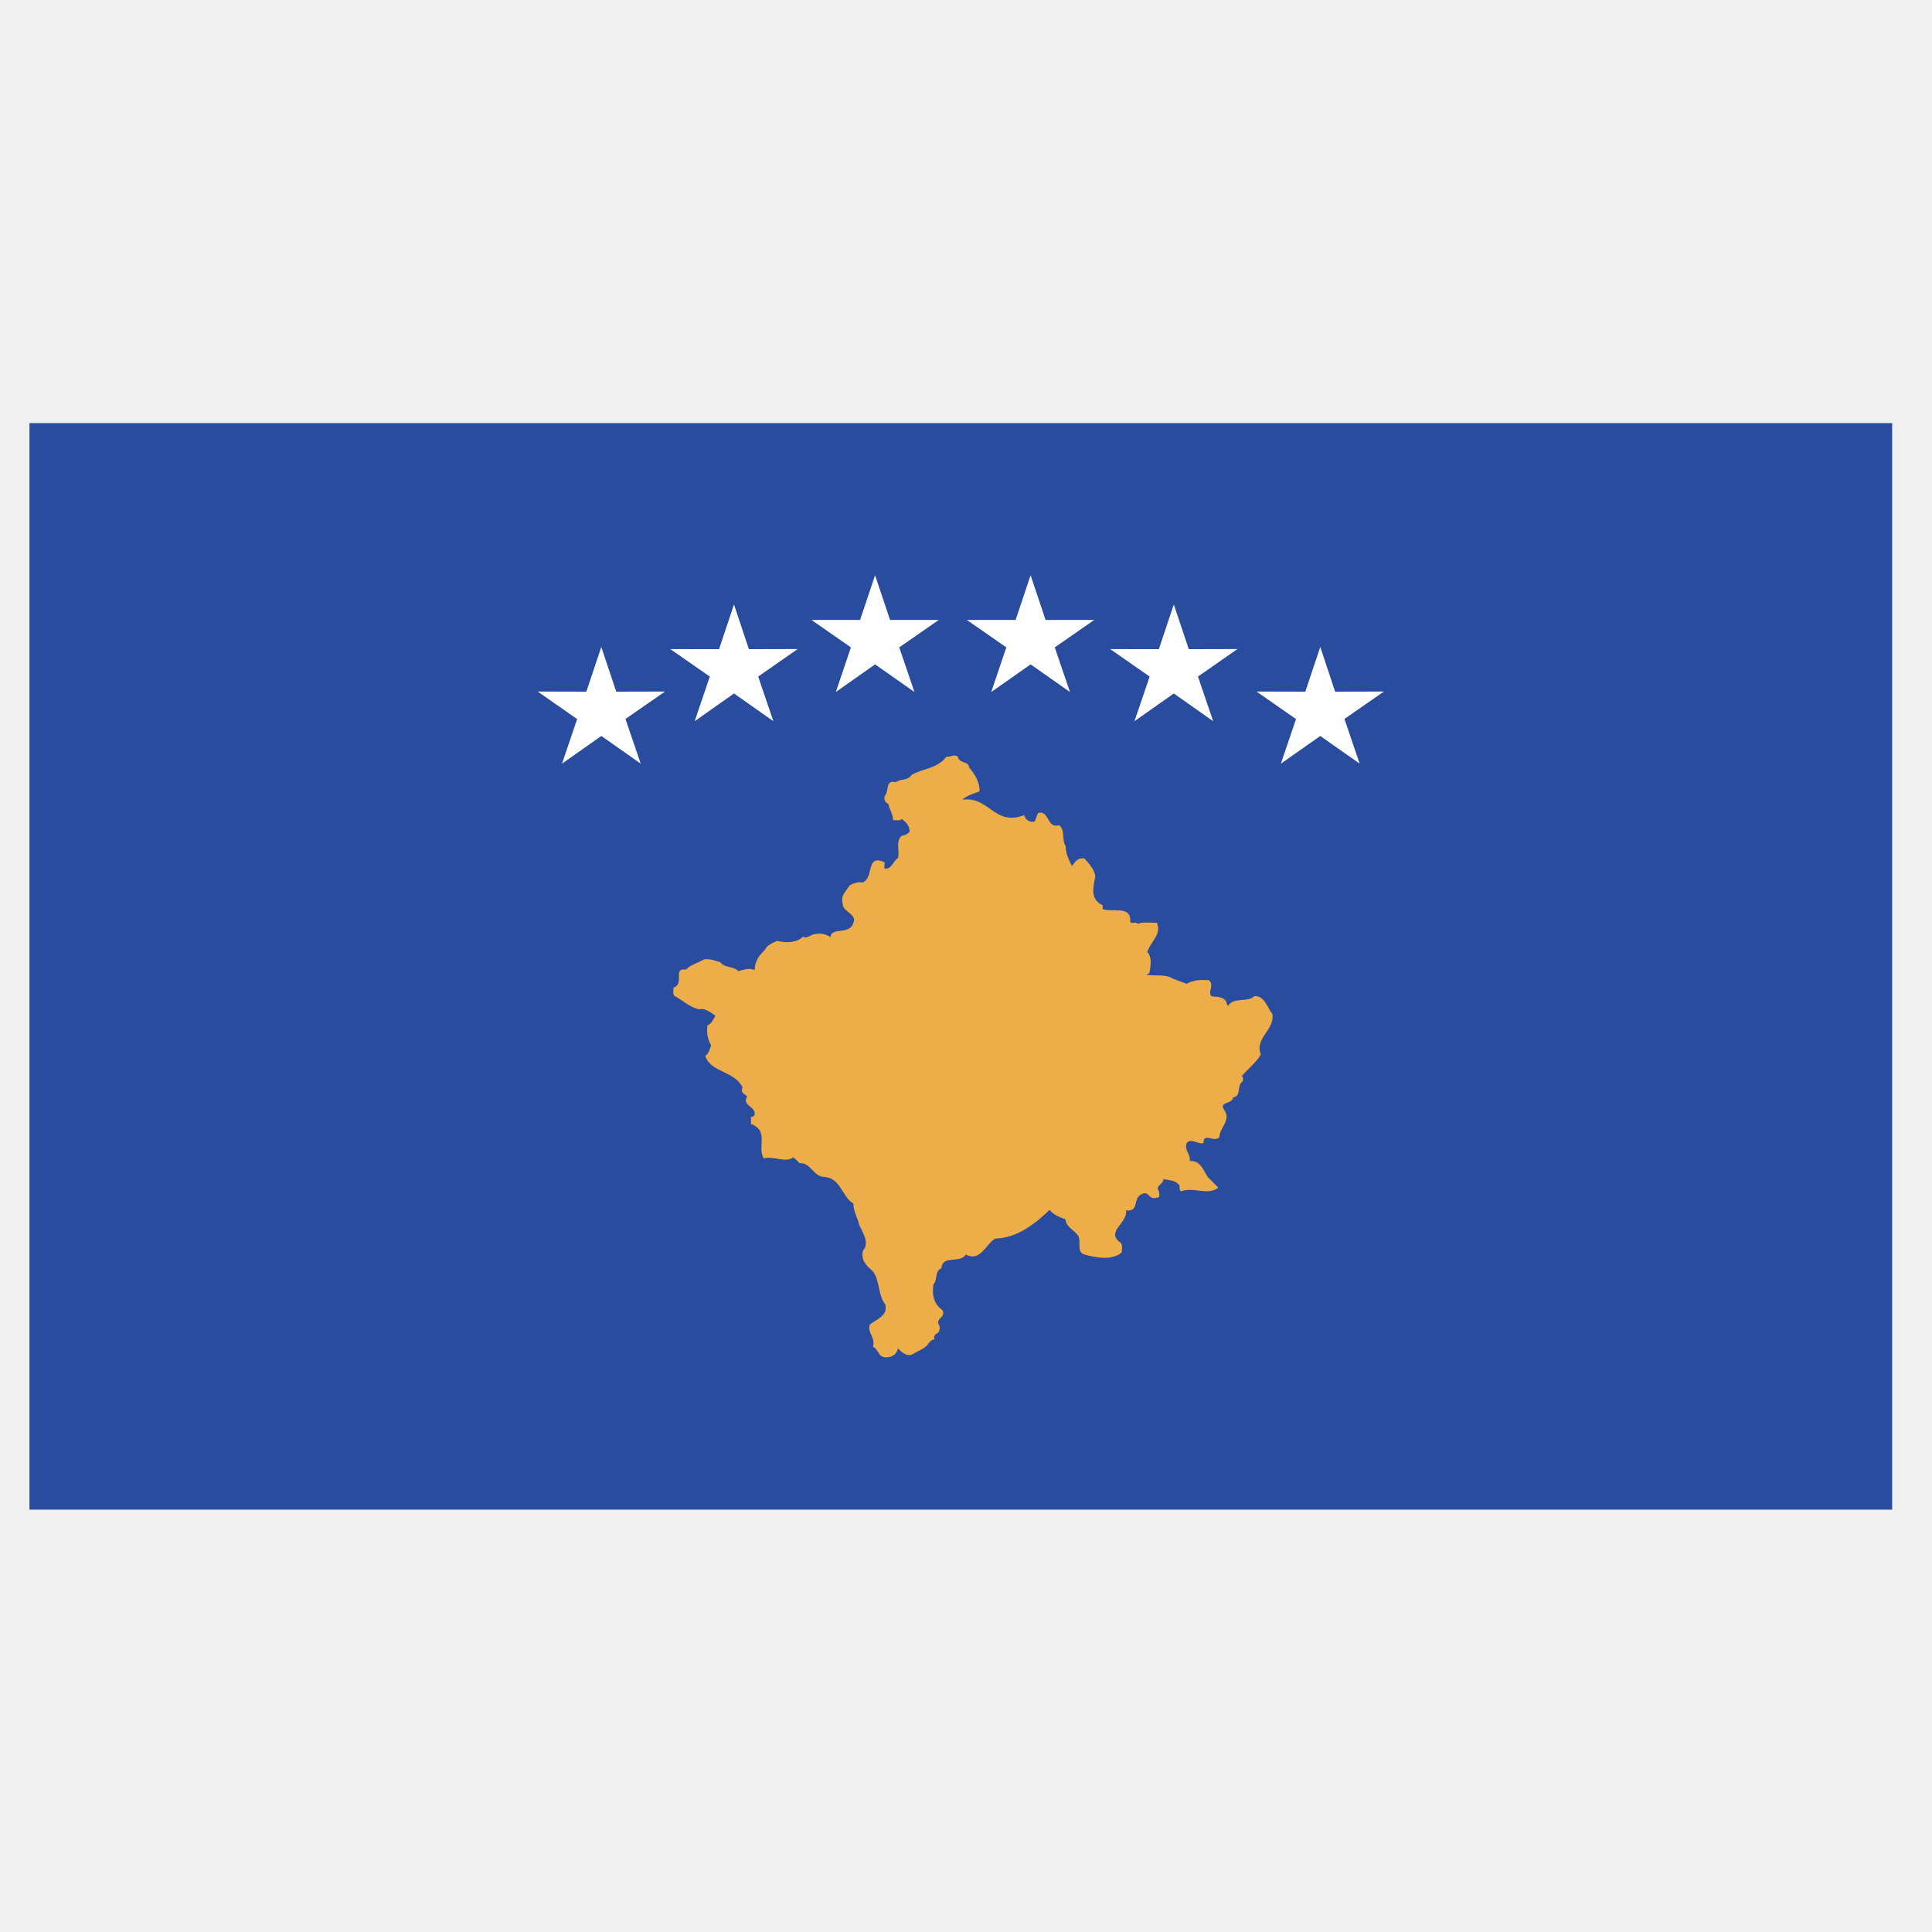
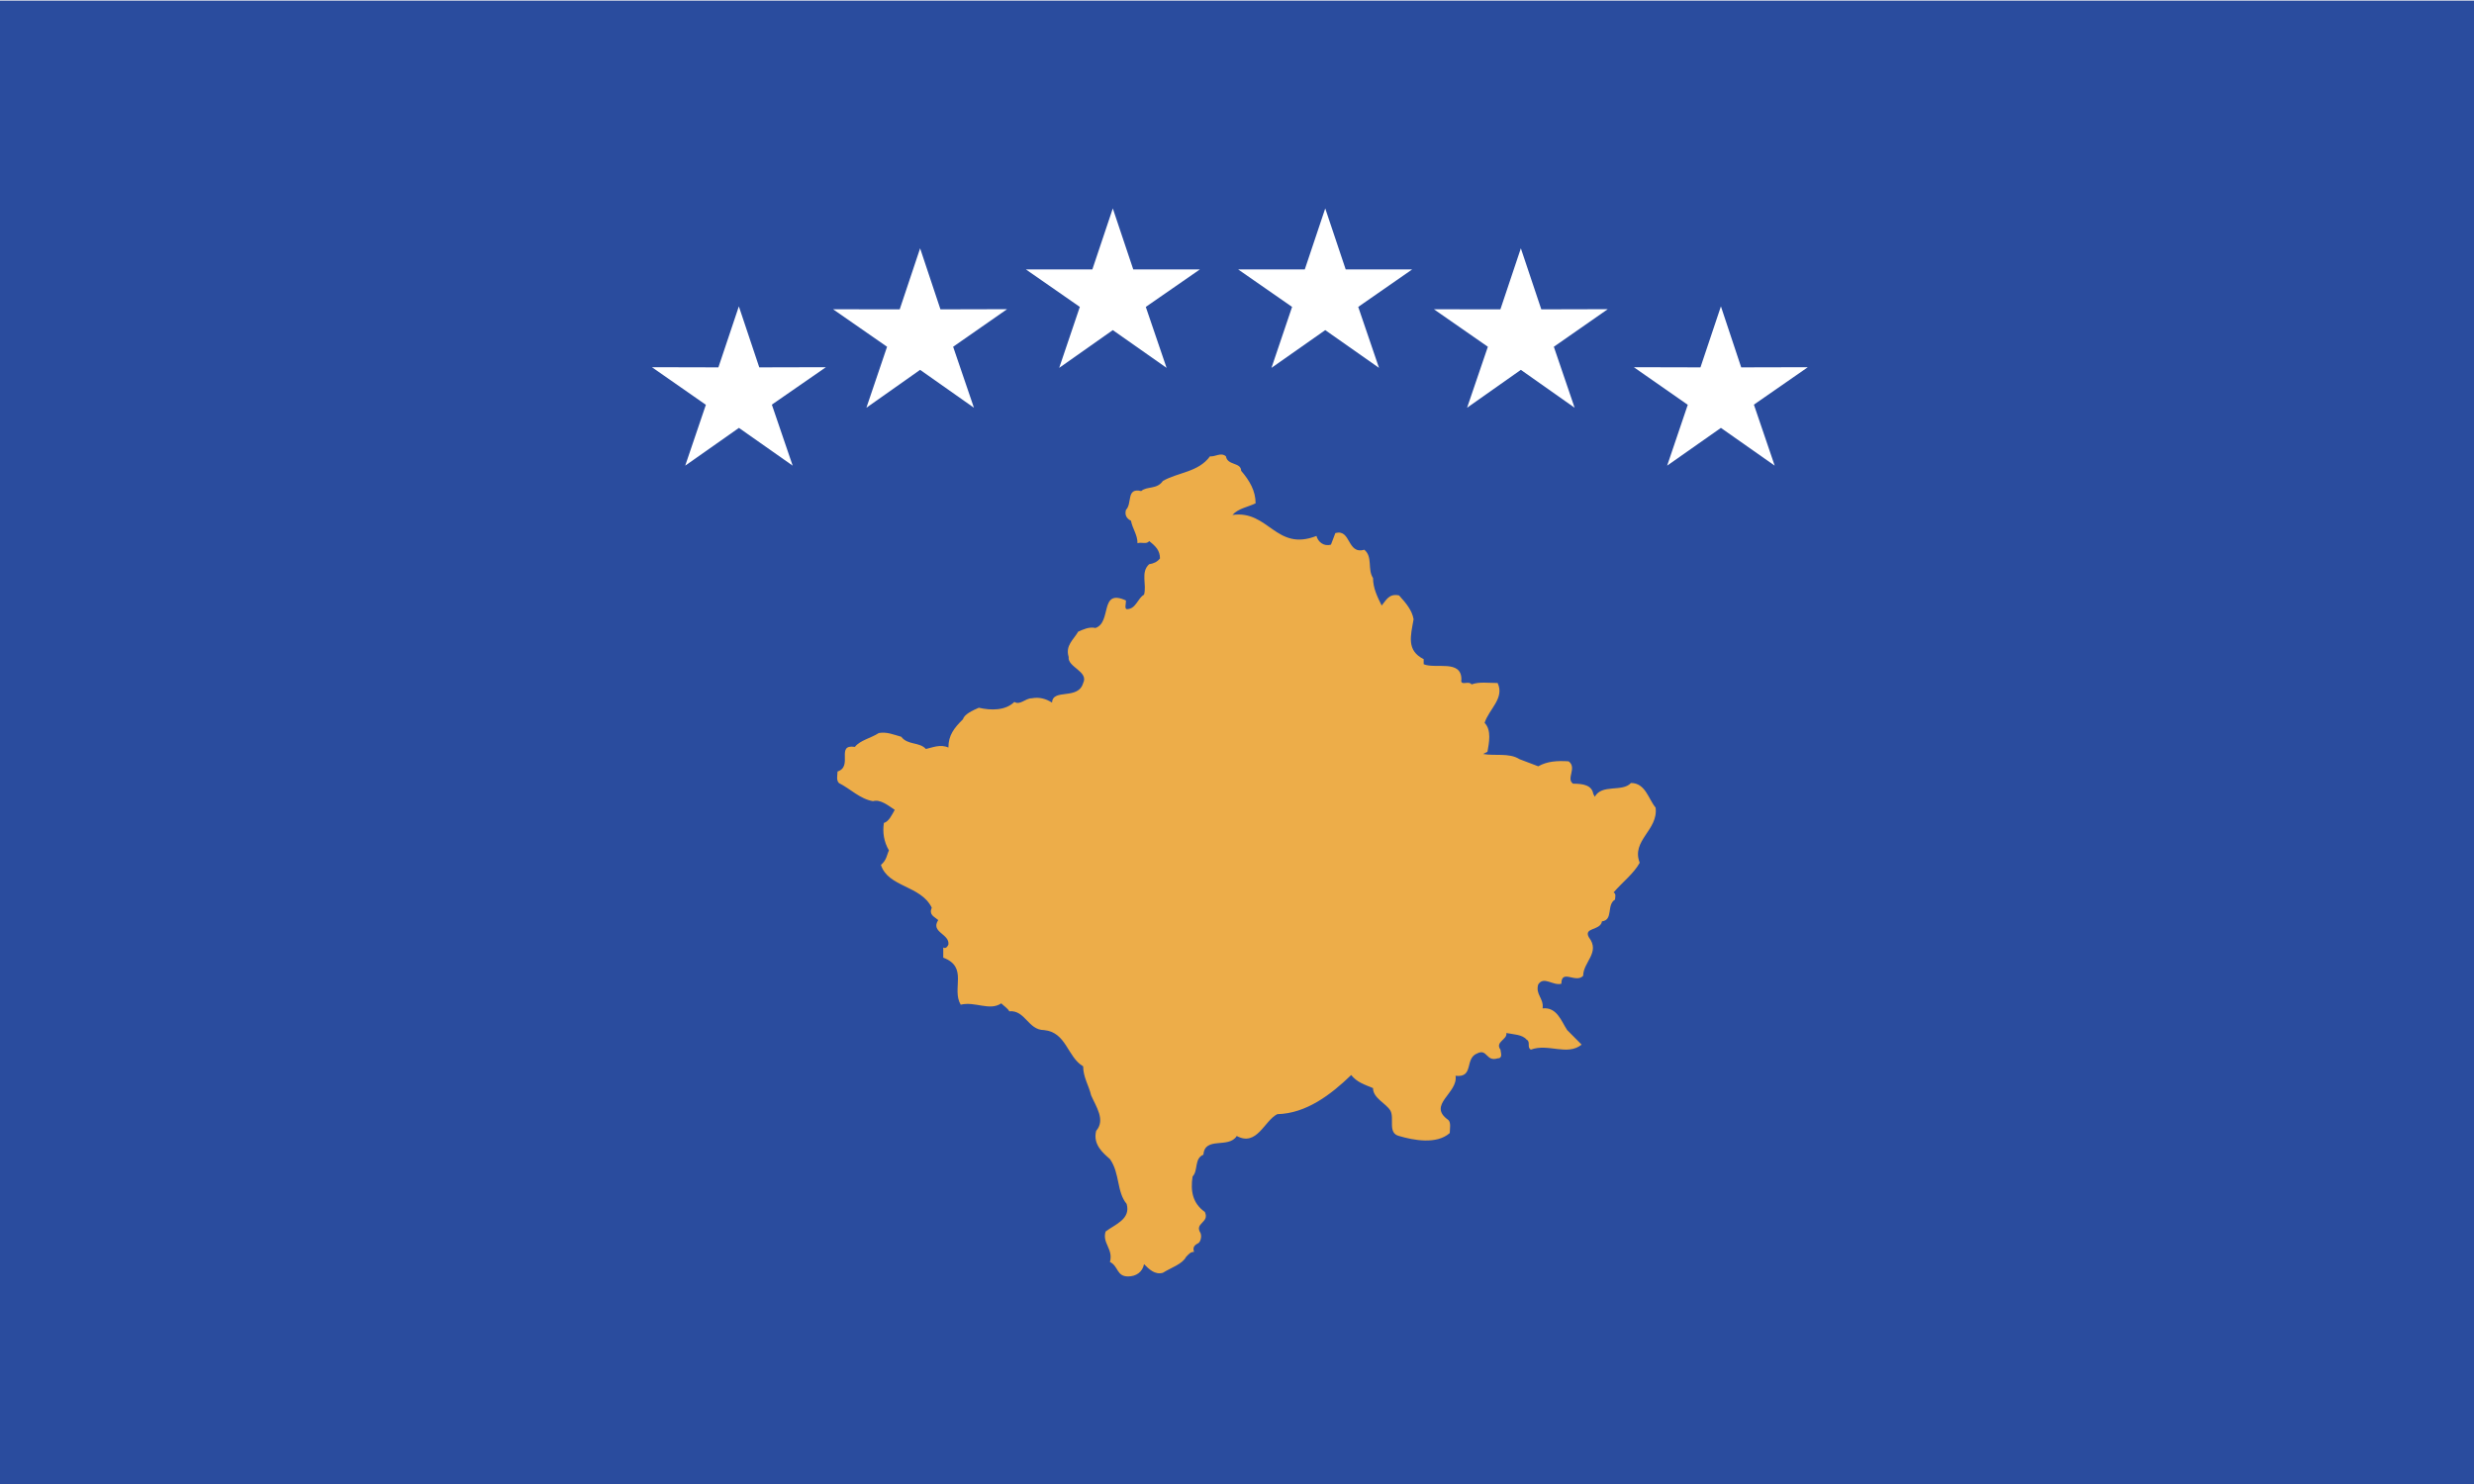
- <svg xmlns="http://www.w3.org/2000/svg" version="1.0" id="kosovo" x="0px" y="0px" viewBox="0 0 160 160" enable-background="new 0 0 160 160" xml:space="preserve">
+ <svg xmlns="http://www.w3.org/2000/svg" version="1.0" id="kosovo" x="0px" y="0px" viewBox="5 35 150 90" enable-background="new 0 0 160 160" xml:space="preserve">
  <g>
    <path id="_x34_" fill="#2A4C9E" d="M2.441,35.04h154.26v89.981H2.441L2.441,35.04z" />
  </g>
  <g>
    <path fill="#EDAD49" d="M80.25,63.55c0.527,0.614,0.877,1.227,0.877,1.974c-0.442,0.22-1.053,0.307-1.404,0.706   c2.199-0.312,2.636,2.24,5.095,1.273c0.09,0.353,0.442,0.659,0.879,0.526l0.266-0.7c0.961-0.266,0.698,1.314,1.756,1.01   c0.529,0.44,0.176,1.186,0.529,1.718c0,0.608,0.263,1.14,0.524,1.667c0.263-0.307,0.437-0.747,1.053-0.614   c0.44,0.481,0.795,0.92,0.882,1.447c-0.179,1.012-0.442,1.892,0.611,2.418v0.307c0.706,0.307,2.288-0.307,2.288,0.92   c-0.089,0.44,0.44,0.046,0.616,0.307c0.44-0.174,1.053-0.087,1.58-0.087c0.437,0.925-0.527,1.585-0.79,2.418   c0.437,0.44,0.263,1.233,0.174,1.754l-0.263,0.133c0.7,0.133,1.583-0.087,2.199,0.312l1.143,0.435   c0.527-0.302,1.138-0.348,1.843-0.302c0.527,0.394-0.176,1.053,0.266,1.355c0.616,0,1.14,0.092,1.227,0.619l0.092,0.174   c0.435-0.792,1.669-0.261,2.194-0.834c0.879,0,1.053,0.967,1.493,1.493c0.176,1.365-1.493,1.984-0.964,3.344   c-0.355,0.654-1.053,1.181-1.583,1.8c0.174,0.087,0.087,0.307,0.087,0.435c-0.529,0.312-0.087,1.237-0.793,1.319   c-0.084,0.573-1.138,0.353-0.79,0.972c0.706,0.92-0.348,1.493-0.348,2.327c-0.442,0.486-1.322-0.44-1.322,0.486   c-0.529,0.133-1.056-0.486-1.404,0.041c-0.181,0.619,0.348,0.834,0.266,1.452c0.872-0.092,1.138,0.787,1.488,1.314l0.879,0.885   c-0.879,0.701-2.02-0.092-3.076,0.302c-0.263-0.128,0-0.475-0.263-0.608c-0.263-0.312-0.79-0.312-1.227-0.399   c0.082,0.399-0.708,0.532-0.355,1.01c0,0.133,0.174,0.527-0.174,0.527c-0.706,0.225-0.616-0.608-1.232-0.302   c-0.79,0.302-0.174,1.488-1.319,1.36c0.174,1.053-1.751,1.759-0.437,2.679c0.174,0.174,0.087,0.527,0.087,0.792   c-0.792,0.706-2.194,0.44-3.076,0.179c-0.706-0.179-0.261-1.063-0.524-1.539c-0.266-0.445-1.053-0.752-1.053-1.365   c-0.529-0.22-0.972-0.353-1.324-0.792c-1.227,1.186-2.723,2.332-4.479,2.372c-0.79,0.394-1.232,1.984-2.46,1.324   c-0.486,0.787-1.935,0-2.02,1.135c-0.57,0.225-0.307,0.972-0.657,1.319c-0.136,0.879,0,1.626,0.744,2.153   c0.309,0.659-0.657,0.659-0.263,1.278c0.089,0.215,0,0.526-0.13,0.613c-0.263,0.133-0.35,0.266-0.263,0.532   c-0.223,0-0.309,0.128-0.483,0.302c-0.22,0.44-0.923,0.659-1.409,0.966c-0.481,0.133-0.833-0.215-1.14-0.526   c-0.092,0.486-0.486,0.746-0.967,0.746c-0.703,0-0.573-0.614-1.099-0.879c0.217-0.787-0.486-1.14-0.263-1.846   c0.573-0.435,1.536-0.747,1.276-1.672c-0.616-0.741-0.399-1.841-1.012-2.72c-0.394-0.348-1.053-0.874-0.836-1.713   c0.573-0.66,0-1.452-0.307-2.153c-0.13-0.573-0.483-1.099-0.483-1.759c-0.966-0.568-1.01-2.066-2.372-2.199   c-0.967,0-1.14-1.227-2.107-1.14c-0.092-0.174-0.309-0.307-0.486-0.481c-0.703,0.481-1.583-0.133-2.459,0.082   c-0.573-0.961,0.481-2.28-1.058-2.853v-0.613c0.179,0.087,0.266-0.087,0.312-0.179c0.087-0.659-1.102-0.741-0.616-1.488   c-0.263-0.225-0.573-0.312-0.394-0.752c-0.665-1.36-2.638-1.227-3.081-2.592c0.356-0.302,0.356-0.614,0.486-0.879   c-0.307-0.527-0.394-1.094-0.307-1.667c0.307-0.087,0.481-0.486,0.659-0.793c-0.396-0.266-0.877-0.659-1.319-0.527   c-0.79-0.133-1.363-0.746-2.063-1.099c-0.179-0.174-0.087-0.481-0.087-0.701c0.967-0.312-0.135-1.672,1.053-1.493   c0.307-0.399,0.966-0.526,1.447-0.839c0.486-0.087,0.882,0.092,1.363,0.225c0.396,0.521,1.097,0.302,1.496,0.741   c0.396-0.087,0.877-0.307,1.363-0.087c0-0.747,0.348-1.186,0.88-1.713c0.087-0.307,0.57-0.527,0.964-0.701   c0.747,0.174,1.626,0.174,2.155-0.353c0.35,0.22,0.659-0.22,1.053-0.22c0.483-0.092,0.877,0.041,1.232,0.261   c0.041-0.879,1.58-0.128,1.887-1.186c0.353-0.701-0.966-0.966-0.879-1.58c-0.217-0.706,0.307-1.053,0.573-1.534   c0.307-0.133,0.66-0.312,1.053-0.225c1.01-0.348,0.22-2.418,1.848-1.667c0,0.22-0.092,0.481,0.043,0.527   c0.57,0,0.657-0.66,1.053-0.88c0.174-0.613-0.223-1.36,0.307-1.846c0.261-0.041,0.483-0.128,0.659-0.353   c0-0.481-0.263-0.747-0.659-1.053c-0.133,0.22-0.481,0.046-0.703,0.133c0-0.526-0.307-0.879-0.396-1.365   c-0.261-0.128-0.396-0.348-0.304-0.66c0.394-0.394,0-1.36,0.923-1.14c0.348-0.307,0.964-0.087,1.314-0.614   c0.923-0.527,2.155-0.527,2.858-1.493c0.307,0.046,0.66-0.266,0.967,0c0.087,0.57,0.922,0.35,0.922,0.882" />
    <g>
      <path fill="#FFFFFF" d="M53.06,63.24l-3.258-2.29l-3.257,2.29l1.252-3.69l-3.27-2.28l4.03,0.01l1.24-3.7l1.238,3.7l4.04-0.01    l-3.277,2.27L53.06,63.24z" />
      <path fill="#FFFFFF" d="M64.05,59.728l-3.263-2.298l-3.257,2.298l1.253-3.698l-3.273-2.274l4.04,0.005l1.237-3.701l1.233,3.701    l4.04-0.01l-3.271,2.279L64.05,59.728z" />
      <path fill="#FFFFFF" d="M88.61,57.31l-3.26-2.29l-3.26,2.29l1.25-3.697l-3.27-2.273h4.04l1.24-3.7l1.24,3.7h4.03l-3.27,2.273    L88.61,57.31z" />
      <path fill="#FFFFFF" d="M100.47,59.728l-3.26-2.298l-3.26,2.298l1.26-3.698l-3.27-2.274l4.03,0.005l1.24-3.701l1.24,3.701    l4.03-0.01l-3.27,2.279L100.47,59.728z" />
      <path fill="#FFFFFF" d="M75.73,57.31l-3.26-2.29l-3.25,2.29l1.25-3.697L67.2,51.34h4.03l1.24-3.7l1.24,3.7h4.04l-3.28,2.273    L75.73,57.31z" />
      <path fill="#FFFFFF" d="M112.6,63.24l-3.26-2.29l-3.26,2.29l1.25-3.69l-3.27-2.28l4.04,0.01l1.24-3.7l1.23,3.7l4.04-0.01    l-3.27,2.27L112.6,63.24z" />
    </g>
  </g>
</svg>
